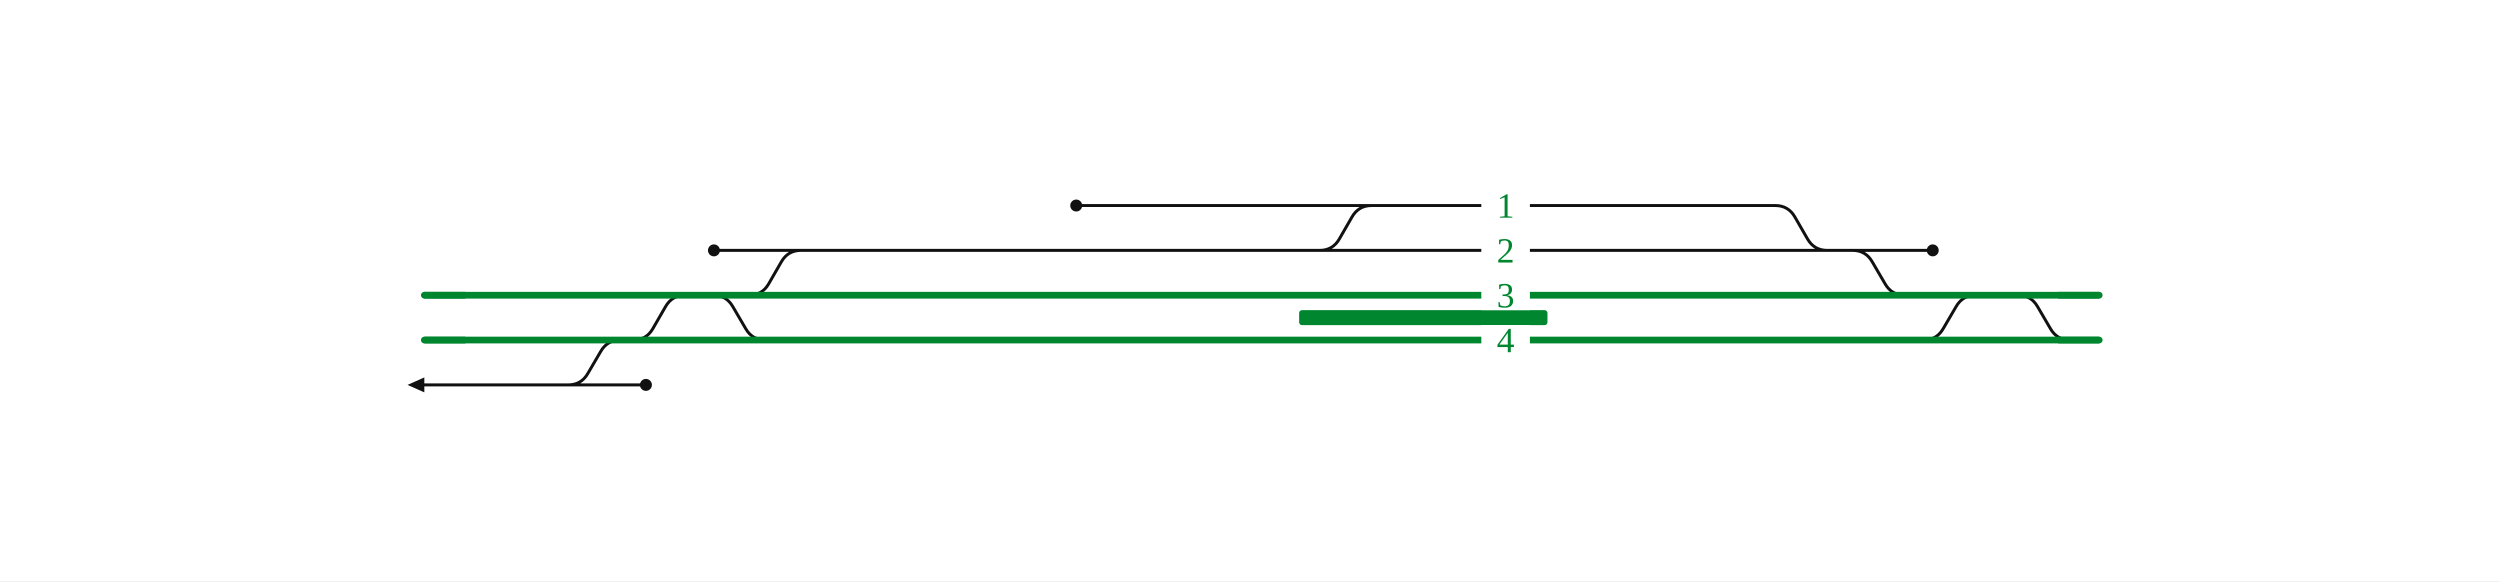
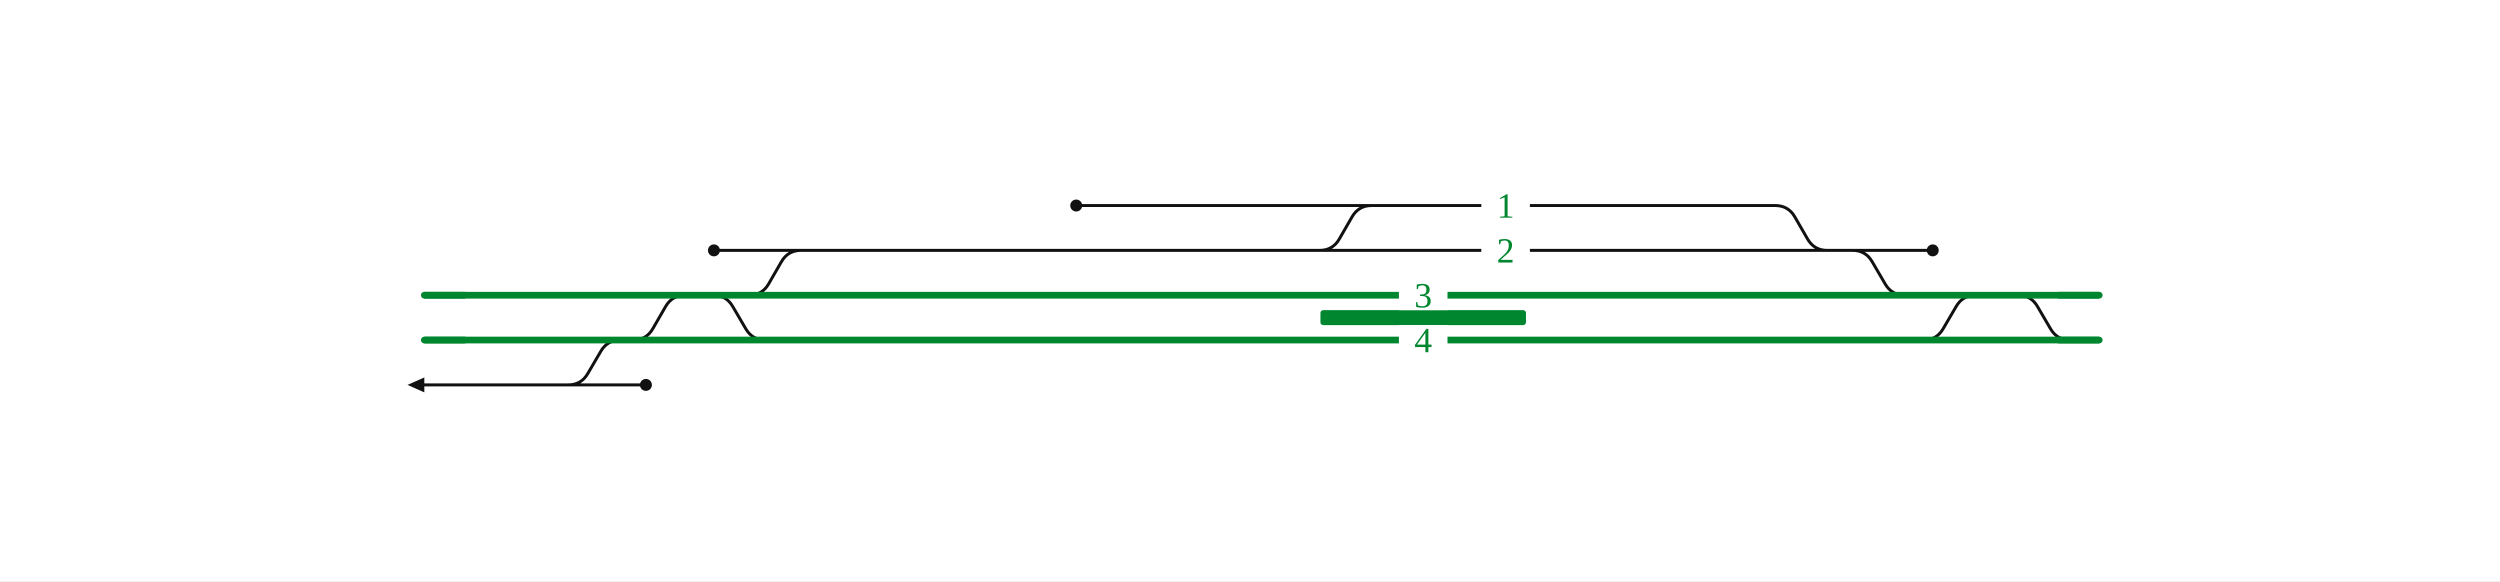
<svg xmlns="http://www.w3.org/2000/svg" viewBox="0 0 1338 311" width="1338" height="311" font-family="Fira Sans, Source Sans 3, Helvetica, Arial, sans-serif">
  <rect width="100%" height="100%" fill="#fff" />
  <g fill="none" stroke-linecap="round" stroke-linejoin="round">
    <path d="M400.9,158.0H400.9Q407.9,158.0 411.4,151.9L418.2,140.1Q421.7,134.0 428.7,134.0H428.7 M338.9,182.0H338.9Q345.9,182.0 349.4,175.9L356.2,164.1Q359.7,158.0 366.7,158.0H366.7 M381.7,158.0H381.7Q388.7,158.0 392.2,164.1L399.1,175.9Q402.6,182.0 409.6,182.0H409.6 M382.1,134.0H428.7 M281.0,206.0H304.1 M304.1,206.0H304.1Q311.1,206.0 314.6,199.9L321.5,188.1Q325.0,182.0 332.0,182.0H332.0 M734.1,110.0H950.1 M706.3,134.0H949.9 M304.1,206.0H345.7 M991.5,134.0H1034.4 M227.1,206.0H238.9 M238.9,206.0H281.0 M428.7,134.0H480.3 M949.9,134.0H977.9 M950.1,110.0H950.1Q957.1,110.0 960.6,116.1L967.4,127.9Q970.9,134.0 977.9,134.0H977.9 M576.0,110.0H734.1 M480.3,134.0H706.3 M706.3,134.0H706.3Q713.3,134.0 716.8,127.9L723.6,116.1Q727.1,110.0 734.1,110.0H734.1 M991.5,134.0H991.5Q998.5,134.0 1002.0,140.1L1008.9,151.9Q1012.4,158.0 1019.4,158.0H1019.4 M977.9,134.0H991.5 M1080.0,158.0H1080.0Q1087.0,158.0 1090.5,164.1L1097.4,175.9Q1100.9,182.0 1107.9,182.0H1107.9 M1029.5,182.0H1029.5Q1036.5,182.0 1040.0,175.9L1046.9,164.1Q1050.4,158.0 1057.4,158.0H1057.4" stroke="#111" stroke-width="1.6" />
    <path d="M480.3,182.0H949.8 M480.3,158.0H950.0 M243.0,158.0H366.7 M338.9,182.0H409.6 M332.0,182.0H338.9 M242.0,182.0H332.0 M227.1,158.0H243.0 M227.1,182.0H242.0 M409.6,182.0H480.3 M410.8,158.0H480.3 M949.8,182.0H1029.5 M950.0,158.0H1019.4 M366.7,158.0H381.7 M381.7,158.0H400.9 M400.9,158.0H410.8 M1019.4,158.0H1039.7 M1039.7,158.0H1057.4 M1029.5,182.0H1039.7 M1057.4,158.0H1123.5 M1039.7,182.0H1123.5" stroke="#00862f" stroke-width="3.6" />
  </g>
-   <rect x="695.3" y="166.0" width="132.9" height="8" rx="1.5" fill="#00862f" />
+   <rect x="706.7" y="166.0" width="110.0" height="8" rx="1.5" fill="#00862f" />
  <circle cx="382.1" cy="134.0" r="3.2" fill="#111" />
  <circle cx="345.7" cy="206.0" r="3.2" fill="#111" />
  <circle cx="1034.4" cy="134.0" r="3.2" fill="#111" />
  <circle cx="576.0" cy="110.0" r="3.2" fill="#111" />
  <path d="M227.1,202.0L218.1,206.0L227.1,210.0Z" fill="#111" />
-   <rect x="792.8" y="174.0" width="26" height="16" fill="#fff" />
-   <text x="805.8" y="188.5" font-size="19" text-anchor="middle" fill="#00862f">4</text>
+   <rect x="748.7" y="174.0" width="26" height="16" fill="#fff" />
+   <text x="761.7" y="188.5" font-size="19" text-anchor="middle" fill="#00862f">4</text>
  <rect x="792.8" y="126.0" width="26" height="16" fill="#fff" />
  <text x="805.8" y="140.5" font-size="19" text-anchor="middle" fill="#00862f">2</text>
  <rect x="792.8" y="102.0" width="26" height="16" fill="#fff" />
  <text x="805.8" y="116.5" font-size="19" text-anchor="middle" fill="#00862f">1</text>
-   <rect x="792.8" y="150.0" width="26" height="16" fill="#fff" />
-   <text x="805.8" y="164.5" font-size="19" text-anchor="middle" fill="#00862f">3</text>
+   <rect x="748.7" y="150.0" width="26" height="16" fill="#fff" />
+   <text x="761.7" y="164.5" font-size="19" text-anchor="middle" fill="#00862f">3</text>
  <path d="M249.1,158.0H227.1" stroke="#00862f" stroke-width="3.6" fill="none" />
  <path d="M249.1,182.0H227.1" stroke="#00862f" stroke-width="3.6" fill="none" />
  <path d="M1101.5,158.0H1123.5" stroke="#00862f" stroke-width="3.6" fill="none" />
  <path d="M1101.5,182.0H1123.5" stroke="#00862f" stroke-width="3.6" fill="none" />
</svg>
